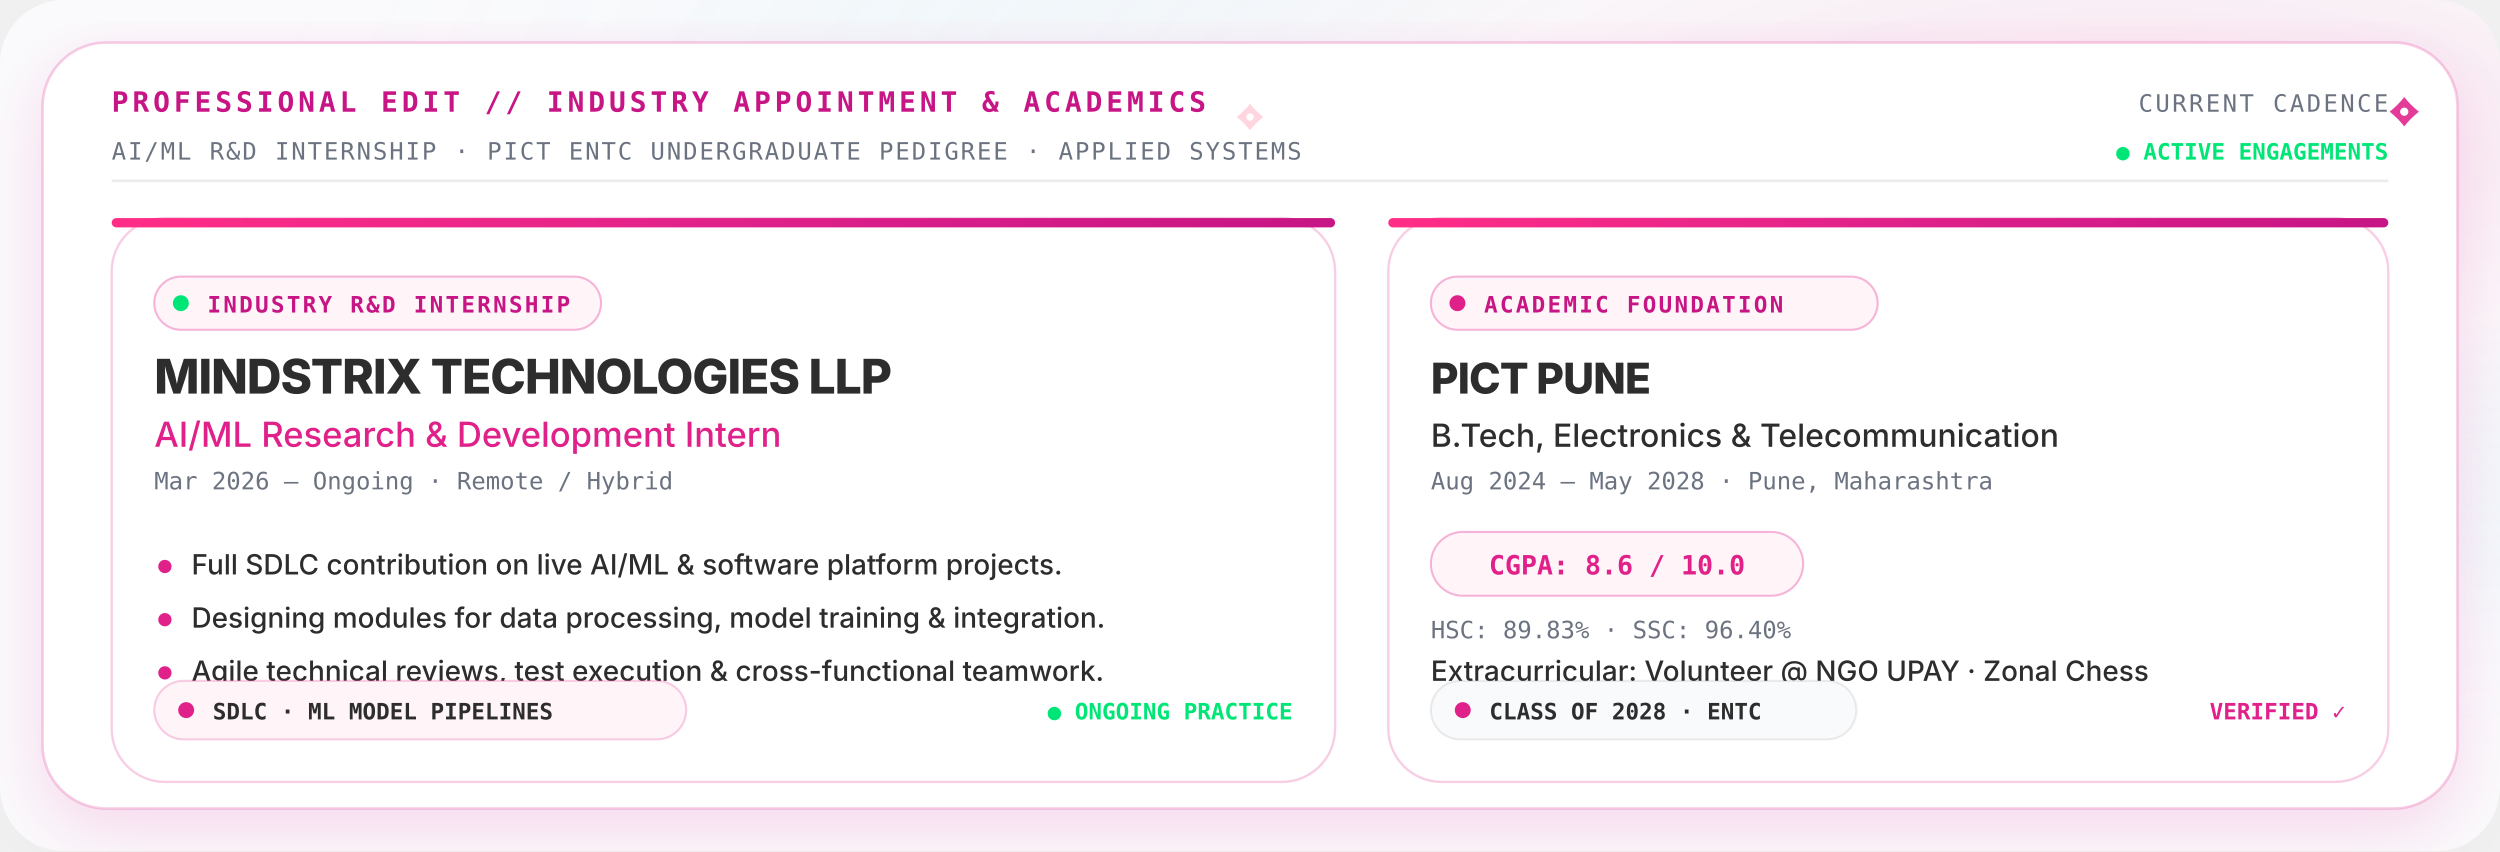
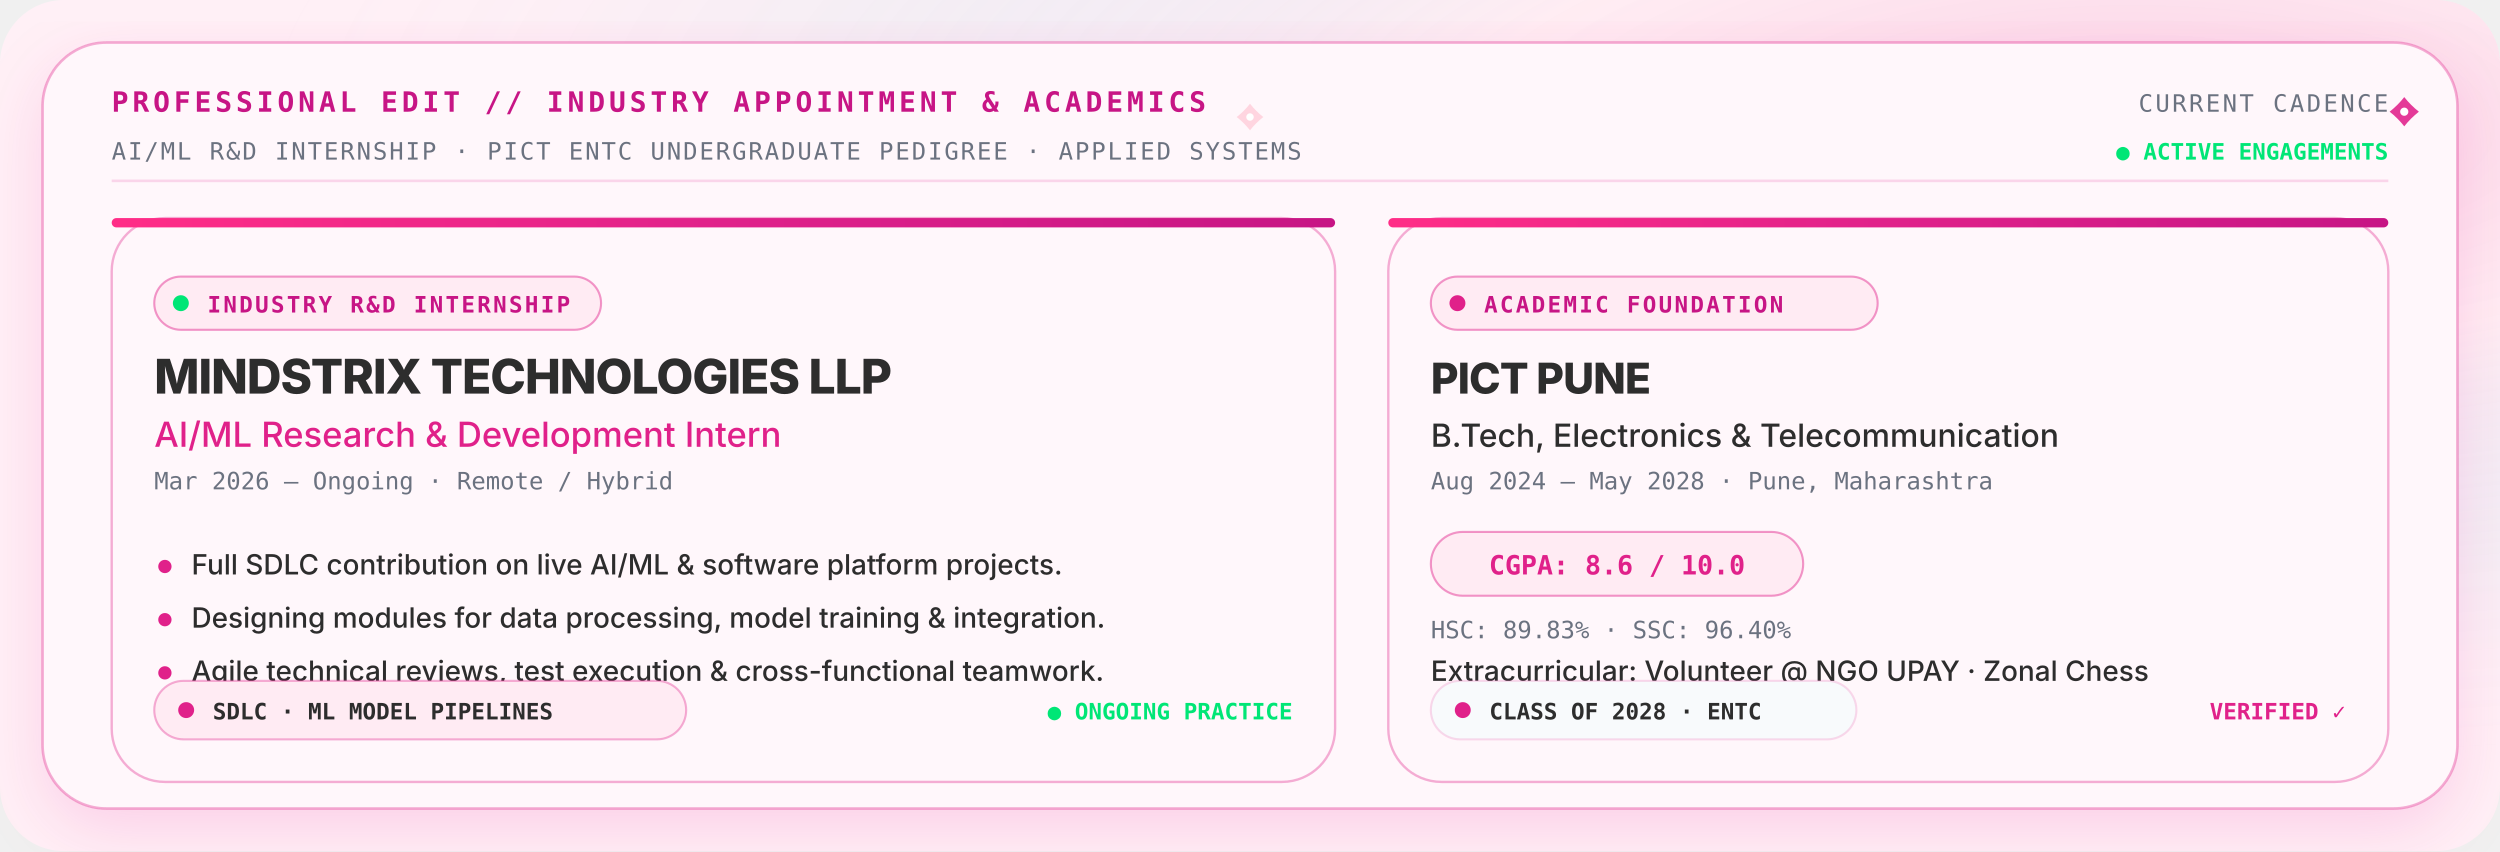
<svg xmlns="http://www.w3.org/2000/svg" viewBox="0 0 940 320" width="100%" height="320" fill="none">
  <defs>
    <style type="text/css">
        .display-title {
          font-family: 'Montserrat', 'Plus Jakarta Sans', 'Inter', -apple-system, BlinkMacSystemFont, 'Segoe UI', Roboto, sans-serif;
          font-weight: 800;
          letter-spacing: -0.02em;
        }
        .editorial-title {
          font-family: 'Cinzel', 'Playfair Display', 'Didot', Georgia, serif;
          font-weight: 700;
          letter-spacing: 0.08em;
        }
        .editorial-script {
          font-family: 'Pacifico', 'Cinzel', 'Playfair Display', 'Brush Script MT', cursive, sans-serif;
          letter-spacing: 0.02em;
        }
        .editorial-sans {
          font-family: 'Poppins', 'Inter', -apple-system, BlinkMacSystemFont, 'Segoe UI', Roboto, sans-serif;
          font-weight: 500;
        }
        .code-mono {
          font-family: 'JetBrains Mono', 'SF Mono', 'Fira Code', Menlo, Consolas, monospace;
        }
        
        /* Subtle Shimmer &amp; Pulse Keyframes */
        @keyframes subtlePulse {
          0%, 100% { opacity: 0.85; }
          50% { opacity: 1; }
        }
        @keyframes glint {
          0%, 100% { transform: scale(0.95); opacity: 0.7; }
          50% { transform: scale(1.08); opacity: 1; }
        }
        
        .pulse-anim {
          animation: subtlePulse 3s ease-in-out infinite;
        }
        .glint-anim {
          animation: glint 3.5s ease-in-out infinite;
          transform-origin: center;
        }
      </style>
    <linearGradient id="exp_barbieGrad" x1="0%" y1="0%" x2="100%" y2="0%">
      <stop offset="0%" stop-color="#FF2D87" />
      <stop offset="50%" stop-color="#E0218A" />
      <stop offset="100%" stop-color="#C71585" />
    </linearGradient>
+     <linearGradient id="exp_canvasPinkGrad" x1="0%" y1="0%" x2="100%" y2="100%">
+       <stop offset="0%" stop-color="#FFF0F6" />
+       <stop offset="50%" stop-color="#FFE4F0" />
+       <stop offset="100%" stop-color="#FFD6EA" />
+     </linearGradient>
    <linearGradient id="exp_blushGrad" x1="0%" y1="0%" x2="100%" y2="100%">
-       <stop offset="0%" stop-color="#FFFFFF" />
-       <stop offset="60%" stop-color="#FFF0F5" />
+       <stop offset="0%" stop-color="#FFF5FA" />
+       <stop offset="50%" stop-color="#FFEBF3" />
      <stop offset="100%" stop-color="#FFD1DC" />
    </linearGradient>
    <linearGradient id="exp_cyanGrad" x1="0%" y1="0%" x2="100%" y2="0%">
      <stop offset="0%" stop-color="#00B4D8" />
      <stop offset="100%" stop-color="#0077B6" />
    </linearGradient>
    <linearGradient id="exp_cardGlass" x1="0%" y1="0%" x2="0%" y2="100%">
-       <stop offset="0%" stop-color="#FFFFFF" stop-opacity="0.98" />
-       <stop offset="100%" stop-color="#FFF8FA" stop-opacity="0.95" />
+       <stop offset="0%" stop-color="#FFF8FA" stop-opacity="0.98" />
+       <stop offset="100%" stop-color="#FFE8F2" stop-opacity="0.96" />
    </linearGradient>
    <linearGradient id="exp_borderGrad" x1="0%" y1="0%" x2="100%" y2="100%">
-       <stop offset="0%" stop-color="#E0218A" stop-opacity="0.40" />
-       <stop offset="45%" stop-color="#FFD1DC" stop-opacity="0.25" />
-       <stop offset="75%" stop-color="#00B4D8" stop-opacity="0.20" />
-       <stop offset="100%" stop-color="#C71585" stop-opacity="0.35" />
+       <stop offset="0%" stop-color="#E0218A" stop-opacity="0.55" />
+       <stop offset="45%" stop-color="#FFD1DC" stop-opacity="0.40" />
+       <stop offset="75%" stop-color="#00B4D8" stop-opacity="0.30" />
+       <stop offset="100%" stop-color="#C71585" stop-opacity="0.50" />
    </linearGradient>
    <linearGradient id="exp_goldGrad" x1="0%" y1="0%" x2="100%" y2="100%">
      <stop offset="0%" stop-color="#FDE68A" />
      <stop offset="50%" stop-color="#F59E0B" />
      <stop offset="100%" stop-color="#D97706" />
    </linearGradient>
    <radialGradient id="exp_radialAura" cx="85%" cy="15%" r="75%">
-       <stop offset="0%" stop-color="#E0218A" stop-opacity="0.12" />
-       <stop offset="35%" stop-color="#FFD1DC" stop-opacity="0.08" />
-       <stop offset="70%" stop-color="#00B4D8" stop-opacity="0.03" />
-       <stop offset="100%" stop-color="#FAFAFC" stop-opacity="0" />
+       <stop offset="0%" stop-color="#E0218A" stop-opacity="0.18" />
+       <stop offset="35%" stop-color="#FFD1DC" stop-opacity="0.12" />
+       <stop offset="70%" stop-color="#00B4D8" stop-opacity="0.04" />
+       <stop offset="100%" stop-color="#FFF0F6" stop-opacity="0" />
    </radialGradient>
    <filter id="exp_cardShadow" x="-10%" y="-10%" width="120%" height="125%">
      <feDropShadow dx="0" dy="8" stdDeviation="12" flood-color="#E0218A" flood-opacity="0.14" />
    </filter>
    <filter id="exp_pinkGlow" x="-20%" y="-20%" width="140%" height="140%">
      <feGaussianBlur stdDeviation="4" result="blur" />
      <feComposite in="SourceGraphic" in2="blur" operator="over" />
    </filter>
  </defs>
-   <rect width="940" height="320" rx="24" fill="#FAFAFC" />
+   <rect width="940" height="320" rx="24" fill="#FFF0F6" />
  <rect width="940" height="320" rx="24" fill="url(#exp_radialAura)" />
-   <rect x="16" y="16" width="908" height="288" rx="24" fill="#FFFFFF" stroke="rgba(224, 33, 138, 0.22)" stroke-width="1" filter="url(#exp_cardShadow)" />
+   <rect x="16" y="16" width="908" height="288" rx="24" fill="#FFF7FB" stroke="rgba(224, 33, 138, 0.35)" stroke-width="1" filter="url(#exp_cardShadow)" />
  <g transform="translate(42, 42)">
    <text x="0" y="0" class="code-mono" font-size="10.5" font-weight="700" fill="#C71585" letter-spacing="0.14em">
        PROFESSIONAL EDIT // INDUSTRY APPOINTMENT &amp; ACADEMICS
      </text>
    <text x="0" y="18" class="code-mono" font-size="9" fill="#6B7280" letter-spacing="0.08em">
        AI/ML R&amp;D INTERNSHIP · PICT ENTC UNDERGRADUATE PEDIGREE · APPLIED SYSTEMS
      </text>
  </g>
  <g transform="translate(898, 42)">
    <text x="0" y="0" text-anchor="end" class="code-mono" font-size="9" fill="#6B7280" letter-spacing="0.1em">
        CURRENT CADENCE
      </text>
    <text x="0" y="18" text-anchor="end" class="code-mono" font-size="8.5" fill="#00E676" font-weight="700">
        ● ACTIVE ENGAGEMENTS
      </text>
  </g>
-   <line x1="42" y1="68" x2="898" y2="68" stroke="rgba(17, 17, 22, 0.08)" stroke-width="1" />
+   <line x1="42" y1="68" x2="898" y2="68" stroke="rgba(224, 33, 138, 0.16)" stroke-width="1" />
  <g transform="translate(42, 82)">
-     <rect x="0" y="0" width="460" height="212" rx="20" fill="#FFFFFF" stroke="rgba(224, 33, 138, 0.22)" stroke-width="0.9" />
+     <rect x="0" y="0" width="460" height="212" rx="20" fill="#FFF7FB" stroke="rgba(224, 33, 138, 0.35)" stroke-width="0.9" />
    <rect x="0" y="0" width="460" height="3.5" rx="1.75" fill="url(#exp_barbieGrad)" />
    <g transform="translate(16, 22)">
-       <rect x="0" y="0" width="168" height="20" rx="10" fill="#FFF5F8" stroke="rgba(224, 33, 138, 0.32)" stroke-width="0.8" />
+       <rect x="0" y="0" width="168" height="20" rx="10" fill="#FFEBF3" stroke="rgba(224, 33, 138, 0.45)" stroke-width="0.8" />
      <circle cx="10" cy="10" r="3" fill="#00E676">
        <animate attributeName="opacity" values="0.4;1;0.4" dur="2s" repeatCount="indefinite" />
      </circle>
      <text x="20" y="13.5" class="code-mono" font-size="8.5" font-weight="700" fill="#C71585" letter-spacing="0.1em">
          INDUSTRY R&amp;D INTERNSHIP
        </text>
    </g>
    <g transform="translate(16, 66)">
      <text x="0" y="0" class="display-title" font-size="18" font-weight="800" fill="#2D2D2D">
          MINDSTRIX TECHNOLOGIES LLP
        </text>
      <text x="0" y="20" class="editorial-sans" font-size="13" font-weight="700" fill="#E0218A">
          AI/ML Research &amp; Development Intern
        </text>
      <text x="0" y="36" class="code-mono" font-size="9" fill="#6B7280">
          Mar 2026 – Ongoing · Remote / Hybrid
        </text>
    </g>
    <g transform="translate(16, 126)">
      <circle cx="4" cy="5" r="2.5" fill="#E0218A" />
      <text x="14" y="8" class="editorial-sans" font-size="10.5" fill="#2D2D2D">
          Full SDLC contribution on live AI/ML &amp; software platform projects.
        </text>
      <circle cx="4" cy="25" r="2.5" fill="#E0218A" />
      <text x="14" y="28" class="editorial-sans" font-size="10.5" fill="#2D2D2D">
          Designing modules for data processing, model training &amp; integration.
        </text>
      <circle cx="4" cy="45" r="2.5" fill="#E0218A" />
      <text x="14" y="48" class="editorial-sans" font-size="10.5" fill="#2D2D2D">
          Agile technical reviews, test execution &amp; cross-functional teamwork.
        </text>
    </g>
    <g transform="translate(16, 186)">
-       <rect x="0" y="-12" width="200" height="22" rx="11" fill="#FFF5F8" stroke="rgba(224, 33, 138, 0.22)" stroke-width="0.8" />
+       <rect x="0" y="-12" width="200" height="22" rx="11" fill="#FFEBF3" stroke="rgba(224, 33, 138, 0.35)" stroke-width="0.8" />
      <circle cx="12" cy="-1" r="3" fill="#E0218A" />
      <text x="22" y="2.5" class="code-mono" font-size="8.5" font-weight="700" fill="#2D2D2D">
          SDLC · ML MODEL PIPELINES
        </text>
      <text x="428" y="2.5" text-anchor="end" class="code-mono" font-size="8.5" fill="#00E676" font-weight="700">
          ● ONGOING PRACTICE
        </text>
    </g>
  </g>
  <g transform="translate(522, 82)">
-     <rect x="0" y="0" width="376" height="212" rx="20" fill="#FFFFFF" stroke="rgba(224, 33, 138, 0.22)" stroke-width="0.9" />
+     <rect x="0" y="0" width="376" height="212" rx="20" fill="#FFF7FB" stroke="rgba(224, 33, 138, 0.35)" stroke-width="0.9" />
    <rect x="0" y="0" width="376" height="3.5" rx="1.75" fill="url(#exp_barbieGrad)" />
    <g transform="translate(16, 22)">
-       <rect x="0" y="0" width="168" height="20" rx="10" fill="#FFF5F8" stroke="rgba(224, 33, 138, 0.32)" stroke-width="0.8" />
+       <rect x="0" y="0" width="168" height="20" rx="10" fill="#FFEBF3" stroke="rgba(224, 33, 138, 0.45)" stroke-width="0.8" />
      <circle cx="10" cy="10" r="3" fill="#E0218A" />
      <text x="20" y="13.5" class="code-mono" font-size="8.5" font-weight="700" fill="#C71585" letter-spacing="0.1em">
          ACADEMIC FOUNDATION
        </text>
    </g>
    <g transform="translate(16, 66)">
      <text x="0" y="0" class="display-title" font-size="16" font-weight="800" fill="#2D2D2D">
          PICT PUNE
        </text>
      <text x="0" y="20" class="editorial-sans" font-size="12" font-weight="700" fill="#2D2D2D">
          B.Tech, Electronics &amp; Telecommunication
        </text>
      <text x="0" y="36" class="code-mono" font-size="9" fill="#6B7280">
          Aug 2024 – May 2028 · Pune, Maharashtra
        </text>
    </g>
    <g transform="translate(16, 126)">
-       <rect x="0" y="-8" width="140" height="24" rx="12" fill="#FFF5F8" stroke="rgba(224, 33, 138, 0.32)" stroke-width="0.8" />
+       <rect x="0" y="-8" width="140" height="24" rx="12" fill="#FFEBF3" stroke="rgba(224, 33, 138, 0.45)" stroke-width="0.8" />
      <text x="70" y="8" text-anchor="middle" class="code-mono" font-size="10" font-weight="800" fill="#E0218A">
          CGPA: 8.6 / 10.0
        </text>
      <text x="0" y="32" class="code-mono" font-size="9" fill="#6B7280">
          HSC: 89.83% · SSC: 96.40%
        </text>
      <text x="0" y="48" class="editorial-sans" font-size="10.5" fill="#2D2D2D">
          Extracurricular: Volunteer @ NGO UPAY · Zonal Chess
        </text>
    </g>
    <g transform="translate(16, 186)">
-       <rect x="0" y="-12" width="160" height="22" rx="11" fill="#F8FAFC" stroke="rgba(17, 17, 22, 0.08)" stroke-width="0.8" />
+       <rect x="0" y="-12" width="160" height="22" rx="11" fill="#F8FAFC" stroke="rgba(224, 33, 138, 0.16)" stroke-width="0.8" />
      <circle cx="12" cy="-1" r="3" fill="#E0218A" />
      <text x="22" y="2.5" class="code-mono" font-size="8.5" font-weight="700" fill="#2D2D2D">
          CLASS OF 2028 · ENTC
        </text>
      <text x="344" y="2.5" text-anchor="end" class="code-mono" font-size="8.5" font-weight="700" fill="#E0218A">
          VERIFIED ✓
        </text>
    </g>
  </g>
  <g class="glint-anim" style="transform-origin: 904px 42px;">
    <path d="         M 904 36.5         Q 906.42 39.58 909.5 42         Q 906.42 44.42 904 47.5         Q 901.58 44.42 898.5 42         Q 901.58 39.58 904 36.5         Z" fill="#E0218A" opacity="0.88" />
    <circle cx="904" cy="42" r="1.54" fill="#FFFFFF" />
  </g>
  <g class="glint-anim" style="transform-origin: 470px 44px;">
    <path d="         M 470 39         Q 472.2 41.8 475 44         Q 472.2 46.2 470 49         Q 467.8 46.2 465 44         Q 467.8 41.8 470 39         Z" fill="#FFD1DC" opacity="0.88" />
    <circle cx="470" cy="44" r="1.4" fill="#FFFFFF" />
  </g>
</svg>
